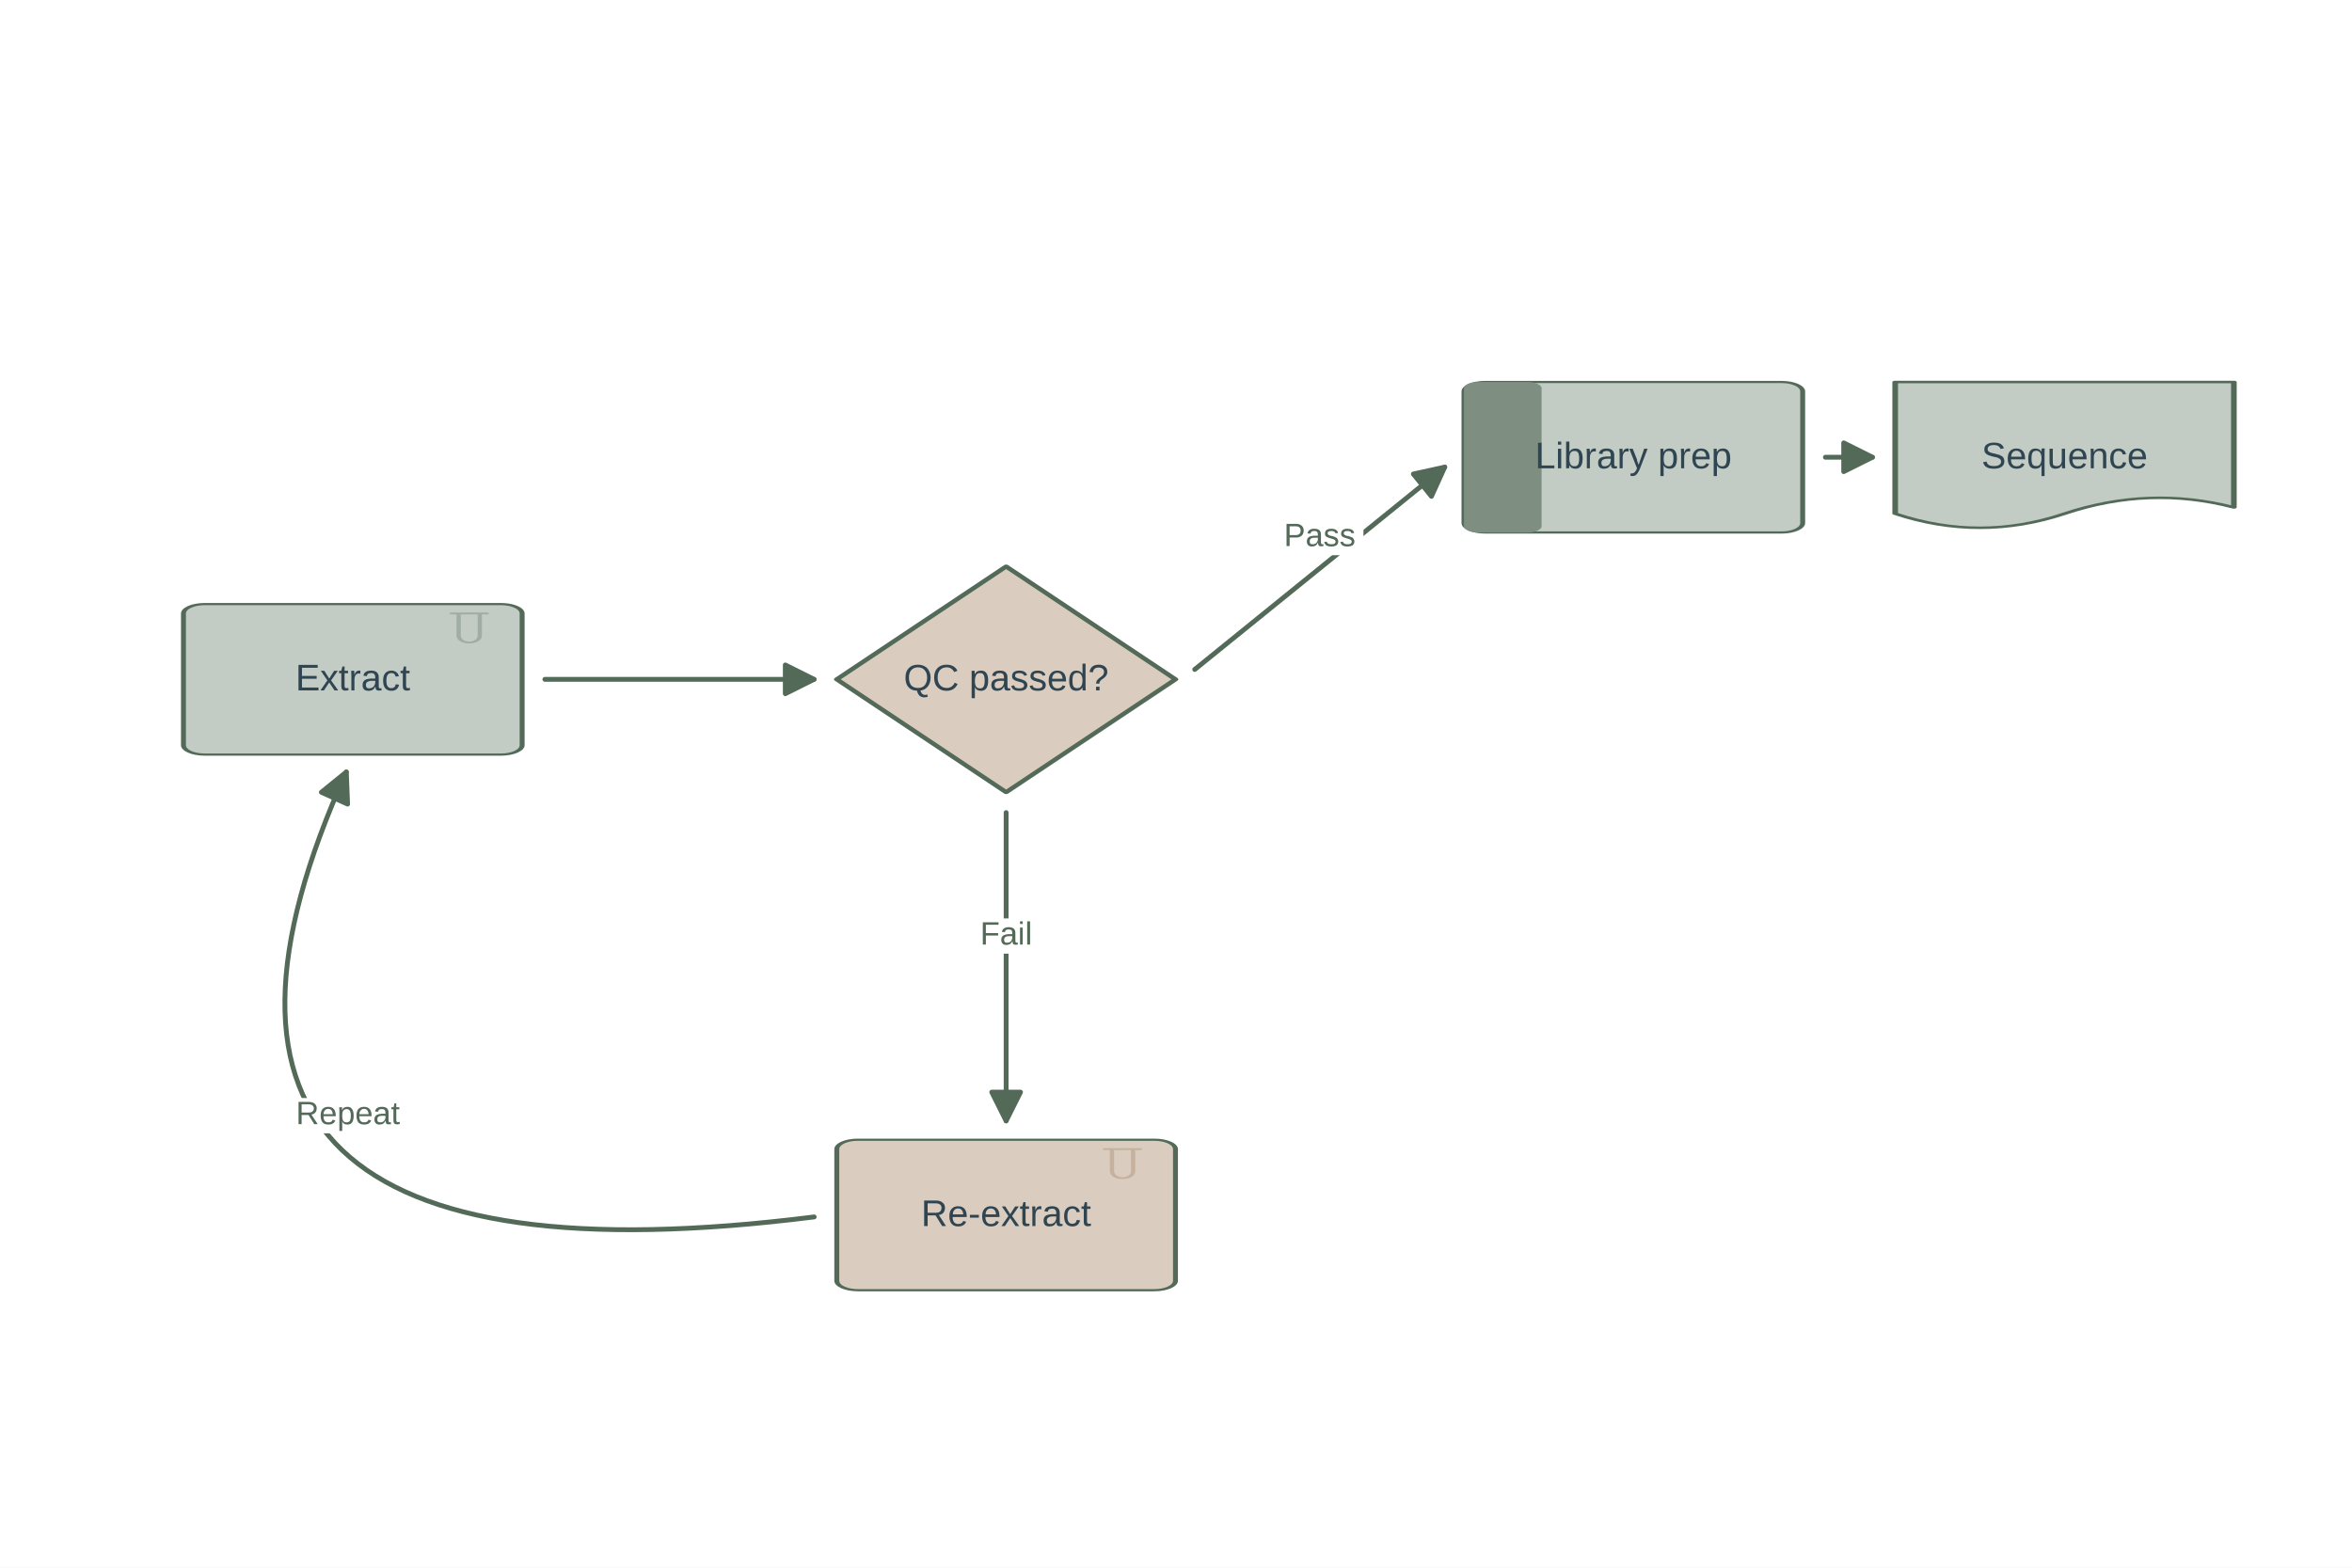
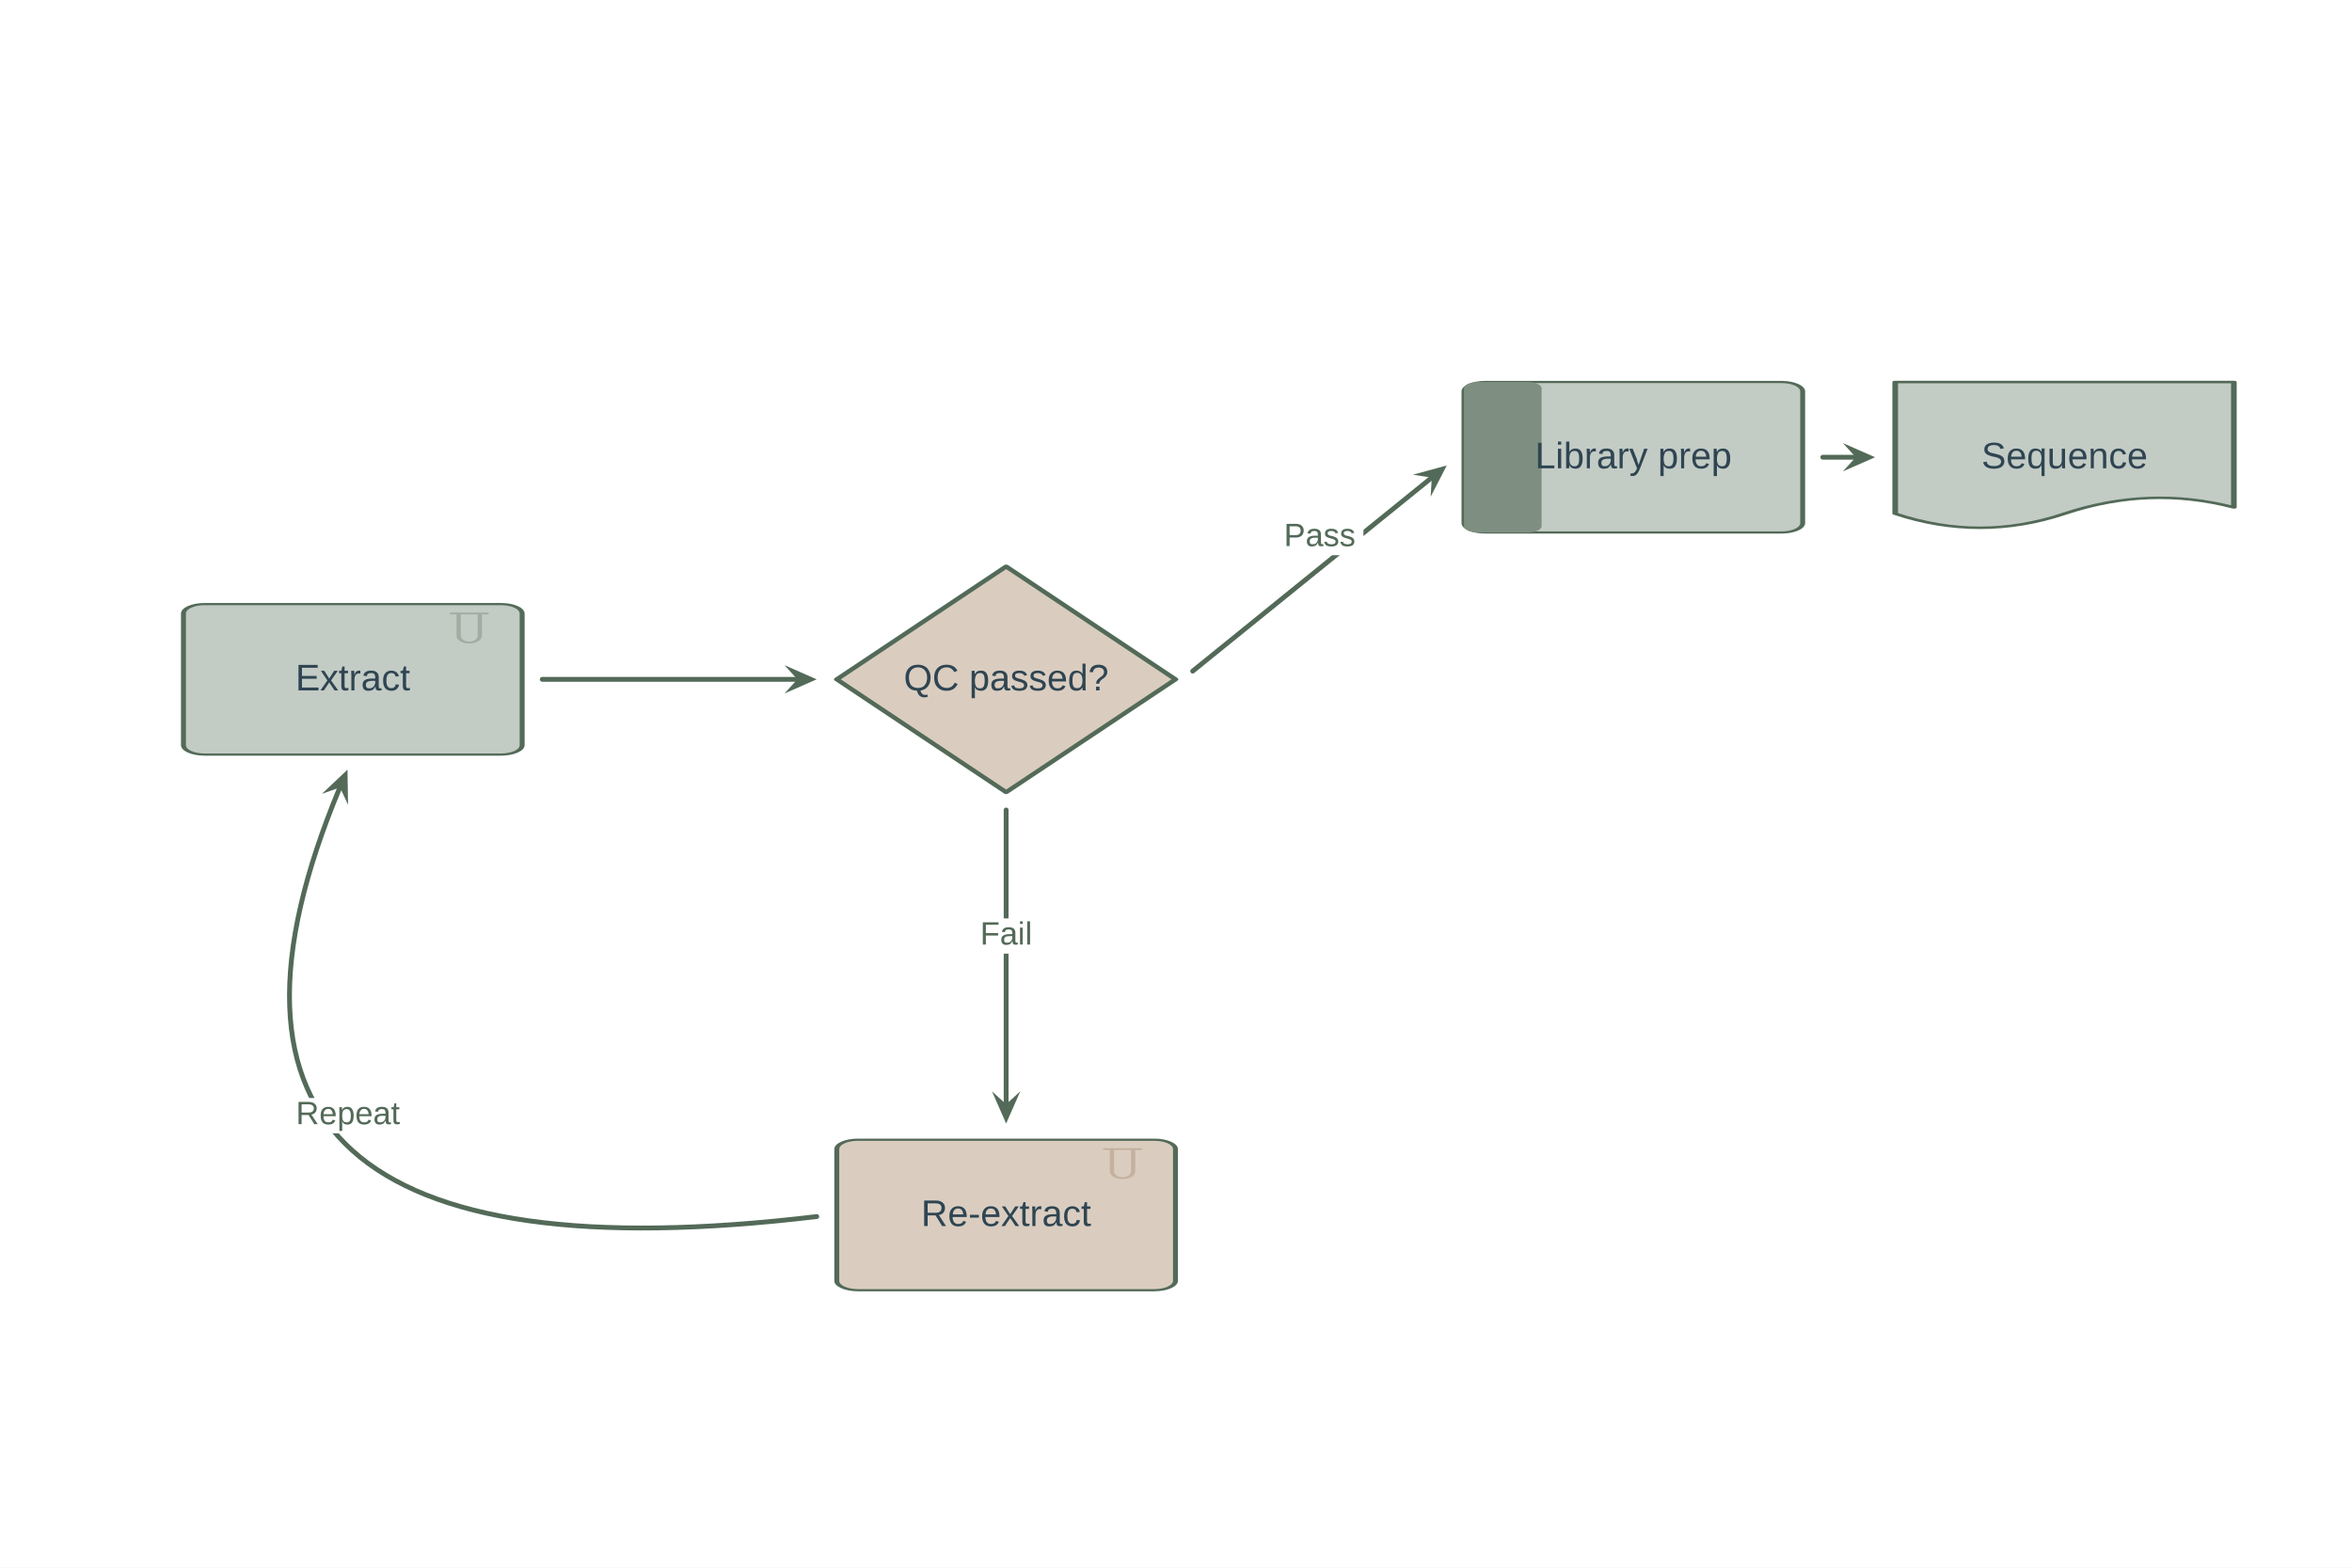
<svg xmlns="http://www.w3.org/2000/svg" width="180.0mm" height="120.0mm" viewBox="0 0 180.0 120.0" data-version="3" data-revision="1">
  <rect width="180.0" height="120.0" fill="#FFFFFF" />
  <g id="layer-compartments" />
  <g id="layer-context" />
  <g id="layer-relations">
    <g data-relation-id="flowlink0" data-relation-type="sequence" id="rel-flowlink0">
-       <path fill="none" stroke="#536A58" stroke-width="0.37" stroke-linecap="round" stroke-linejoin="round" d="M 41.7 52.0 Q 52.0 52.0 62.3 52.0" data-line-body="true" data-indirect="false" />
-       <path fill="#536A58" stroke="#536A58" stroke-width="0.37" stroke-linecap="round" stroke-linejoin="round" data-endpoint="step-arrow" d="M 60.1 53.1 L 62.3 52.0 L 60.1 50.9 Z" />
+       <path fill="none" stroke="#536A58" stroke-width="0.37" stroke-linecap="round" stroke-linejoin="round" d="M 41.5 52.0 Q 51.261 52 61.022 52.0" data-line-body="true" data-indirect="false" />
+       <path fill="#536A58" stroke="none" stroke-width="0.37" stroke-linecap="round" stroke-linejoin="round" data-endpoint="step-arrow" d="M 62.5 52.0 L 60.037 53.084 L 61.022 52.0 L 60.037 50.916 Z" />
    </g>
    <g data-relation-id="flowlink1" data-relation-type="sequence" id="rel-flowlink1">
-       <path fill="none" stroke="#536A58" stroke-width="0.37" stroke-linecap="round" stroke-linejoin="round" d="M 91.433 51.245 Q 101.0 43.5 110.567 35.755" data-line-body="true" data-indirect="false" />
-       <path fill="#536A58" stroke="#536A58" stroke-width="0.37" stroke-linecap="round" stroke-linejoin="round" data-endpoint="step-arrow" d="M 109.549 37.994 L 110.567 35.755 L 108.165 36.284 Z" />
+       <path fill="none" stroke="#536A58" stroke-width="0.37" stroke-linecap="round" stroke-linejoin="round" d="M 91.277 51.371 Q 100.426 43.965 109.574 36.559" data-line-body="true" data-indirect="false" />
+       <path fill="#536A58" stroke="none" stroke-width="0.37" stroke-linecap="round" stroke-linejoin="round" data-endpoint="step-arrow" d="M 110.723 35.629 L 109.49 38.021 L 109.574 36.559 L 108.126 36.337 Z" />
      <rect x="97.655" y="39.8" width="6.69" height="2.7" rx=".3" fill="#FFFFFF" />
      <text x="101" y="41.8" font-size="2.469" font-family="Arial,Microsoft YaHei,sans-serif" fill="#536A58" text-anchor="middle" font-weight="400">Pass</text>
    </g>
    <g data-relation-id="flowlink2" data-relation-type="sequence" id="rel-flowlink2">
-       <path fill="none" stroke="#536A58" stroke-width="0.37" stroke-linecap="round" stroke-linejoin="round" d="M 77.0 62.2 Q 77.0 74.0 77.0 85.8" data-line-body="true" data-indirect="false" />
-       <path fill="#536A58" stroke="#536A58" stroke-width="0.37" stroke-linecap="round" stroke-linejoin="round" data-endpoint="step-arrow" d="M 75.9 83.6 L 77.0 85.8 L 78.1 83.6 Z" />
+       <path fill="none" stroke="#536A58" stroke-width="0.37" stroke-linecap="round" stroke-linejoin="round" d="M 77 62 Q 77.0 73.261 77.0 84.522" data-line-body="true" data-indirect="false" />
+       <path fill="#536A58" stroke="none" stroke-width="0.37" stroke-linecap="round" stroke-linejoin="round" data-endpoint="step-arrow" d="M 77.0 86.0 L 75.916 83.537 L 77.0 84.522 L 78.084 83.537 Z" />
      <rect x="74.411" y="70.3" width="5.178" height="2.7" rx=".3" fill="#FFFFFF" />
      <text x="77" y="72.3" font-size="2.469" font-family="Arial,Microsoft YaHei,sans-serif" fill="#536A58" text-anchor="middle" font-weight="400">Fail</text>
    </g>
    <g data-relation-id="flowlink3" data-relation-type="sequence" id="rel-flowlink3">
-       <path fill="none" stroke="#536A58" stroke-width="0.37" stroke-linecap="round" stroke-linejoin="round" d="M 62.309 93.15 Q 8.0 100.0 26.505 59.093" data-line-body="true" data-indirect="false" />
-       <path fill="#536A58" stroke="#536A58" stroke-width="0.37" stroke-linecap="round" stroke-linejoin="round" data-endpoint="step-arrow" d="M 26.601 61.551 L 26.505 59.093 L 24.596 60.644 Z" />
+       <path fill="none" stroke="#536A58" stroke-width="0.37" stroke-linecap="round" stroke-linejoin="round" d="M 62.507 93.122 Q 9.679 99.442 26.011 60.273" data-line-body="true" data-indirect="false" />
+       <path fill="#536A58" stroke="none" stroke-width="0.37" stroke-linecap="round" stroke-linejoin="round" data-endpoint="step-arrow" d="M 26.593 58.914 L 26.637 61.605 L 26.02 60.276 L 24.639 60.764 Z" />
      <rect x="22.044" y="84.05" width="9.162" height="2.7" rx=".3" fill="#FFFFFF" />
      <text x="26.625" y="86.05" font-size="2.469" font-family="Arial,Microsoft YaHei,sans-serif" fill="#536A58" text-anchor="middle" font-weight="400">Repeat</text>
    </g>
    <g data-relation-id="flowlink4" data-relation-type="sequence" id="rel-flowlink4">
-       <path fill="none" stroke="#536A58" stroke-width="0.37" stroke-linecap="round" stroke-linejoin="round" d="M 139.7 35.0 Q 141.5 35.0 143.3 35.0" data-line-body="true" data-indirect="false" />
-       <path fill="#536A58" stroke="#536A58" stroke-width="0.37" stroke-linecap="round" stroke-linejoin="round" data-endpoint="step-arrow" d="M 141.1 36.1 L 143.3 35.0 L 141.1 33.9 Z" />
+       <path fill="none" stroke="#536A58" stroke-width="0.37" stroke-linecap="round" stroke-linejoin="round" d="M 139.5 35.0 Q 140.761 35.0 142.022 35.0" data-line-body="true" data-indirect="false" />
+       <path fill="#536A58" stroke="none" stroke-width="0.37" stroke-linecap="round" stroke-linejoin="round" data-endpoint="step-arrow" d="M 143.5 35.0 L 141.037 36.084 L 142.022 35 L 141.037 33.916 Z" />
    </g>
  </g>
  <g id="layer-objects">
    <g data-object-id="step0" data-type="process" id="obj-step0">
      <g data-glyph="step0" transform="rotate(0.0 27.0 52.0)">
        <g transform="translate(13.5 46.0) scale(0.27 0.12)">
          <rect x="2.00" y="2.00" width="96.00" height="96.00" rx="6.00" fill="#c3cbc5" stroke="#536A58" stroke-width="1.400" />
          <path d="M 78 8 H 88 M 80 8 V 22 C 80 28 86 28 86 22 V 8" fill="none" stroke="#a0ada3" stroke-width="1.200" stroke-linecap="round" stroke-linejoin="round" />
        </g>
      </g>
      <text x="27" y="52.847" font-size="2.822" font-family="Arial,Microsoft YaHei,sans-serif" fill="#2F4552" text-anchor="middle" font-weight="400" data-label-for="step0">Extract</text>
    </g>
    <g data-object-id="step1" data-type="process" id="obj-step1">
      <g data-glyph="step1" transform="rotate(0.0 77.0 52.0)">
        <g transform="translate(63.5 43.0) scale(0.27 0.18)">
          <path d="M 50 2 L 98 50 L 50 98 L 2 50 Z" fill="#dacdc0" stroke="#536A58" stroke-width="1.600" stroke-linecap="round" stroke-linejoin="round" />
        </g>
      </g>
      <text x="77" y="52.847" font-size="2.822" font-family="Arial,Microsoft YaHei,sans-serif" fill="#2F4552" text-anchor="middle" font-weight="400" data-label-for="step1">QC passed?</text>
    </g>
    <g data-object-id="step2" data-type="process" id="obj-step2">
      <g data-glyph="step2" transform="rotate(0.0 125.0 35.0)">
        <g transform="translate(111.5 29.0) scale(0.27 0.12)">
          <rect x="2.00" y="2.00" width="96.00" height="96.00" rx="6.00" fill="#c3cbc5" stroke="#536A58" stroke-width="1.400" />
          <rect x="2.00" y="2.00" width="22.00" height="96.00" rx="4.00" fill="#7e8f82" stroke="none" stroke-width="1.200" />
        </g>
      </g>
      <text x="125" y="35.847" font-size="2.822" font-family="Arial,Microsoft YaHei,sans-serif" fill="#2F4552" text-anchor="middle" font-weight="400" data-label-for="step2">Library prep</text>
    </g>
    <g data-object-id="step3" data-type="process" id="obj-step3">
      <g data-glyph="step3" transform="rotate(0.0 77.0 93.0)">
        <g transform="translate(63.5 87.0) scale(0.27 0.12)">
          <rect x="2.00" y="2.00" width="96.00" height="96.00" rx="6.00" fill="#dacdc0" stroke="#536A58" stroke-width="1.400" />
          <path d="M 78 8 H 88 M 80 8 V 22 C 80 28 86 28 86 22 V 8" fill="none" stroke="#c5b19d" stroke-width="1.200" stroke-linecap="round" stroke-linejoin="round" />
        </g>
      </g>
      <text x="77" y="93.847" font-size="2.822" font-family="Arial,Microsoft YaHei,sans-serif" fill="#2F4552" text-anchor="middle" font-weight="400" data-label-for="step3">Re-extract</text>
    </g>
    <g data-object-id="step4" data-type="process" id="obj-step4">
      <g data-glyph="step4" transform="rotate(0.0 158.0 35.0)">
        <g transform="translate(144.5 29.0) scale(0.27 0.12)">
          <path d="M 2 2 H 98 V 82 Q 74 68 50 86 T 2 86 Z" fill="#c3cbc5" stroke="#536A58" stroke-width="1.600" stroke-linecap="round" stroke-linejoin="round" />
        </g>
      </g>
      <text x="158" y="35.847" font-size="2.822" font-family="Arial,Microsoft YaHei,sans-serif" fill="#2F4552" text-anchor="middle" font-weight="400" data-label-for="step4">Sequence</text>
    </g>
  </g>
  <g id="layer-callouts" />
</svg>
